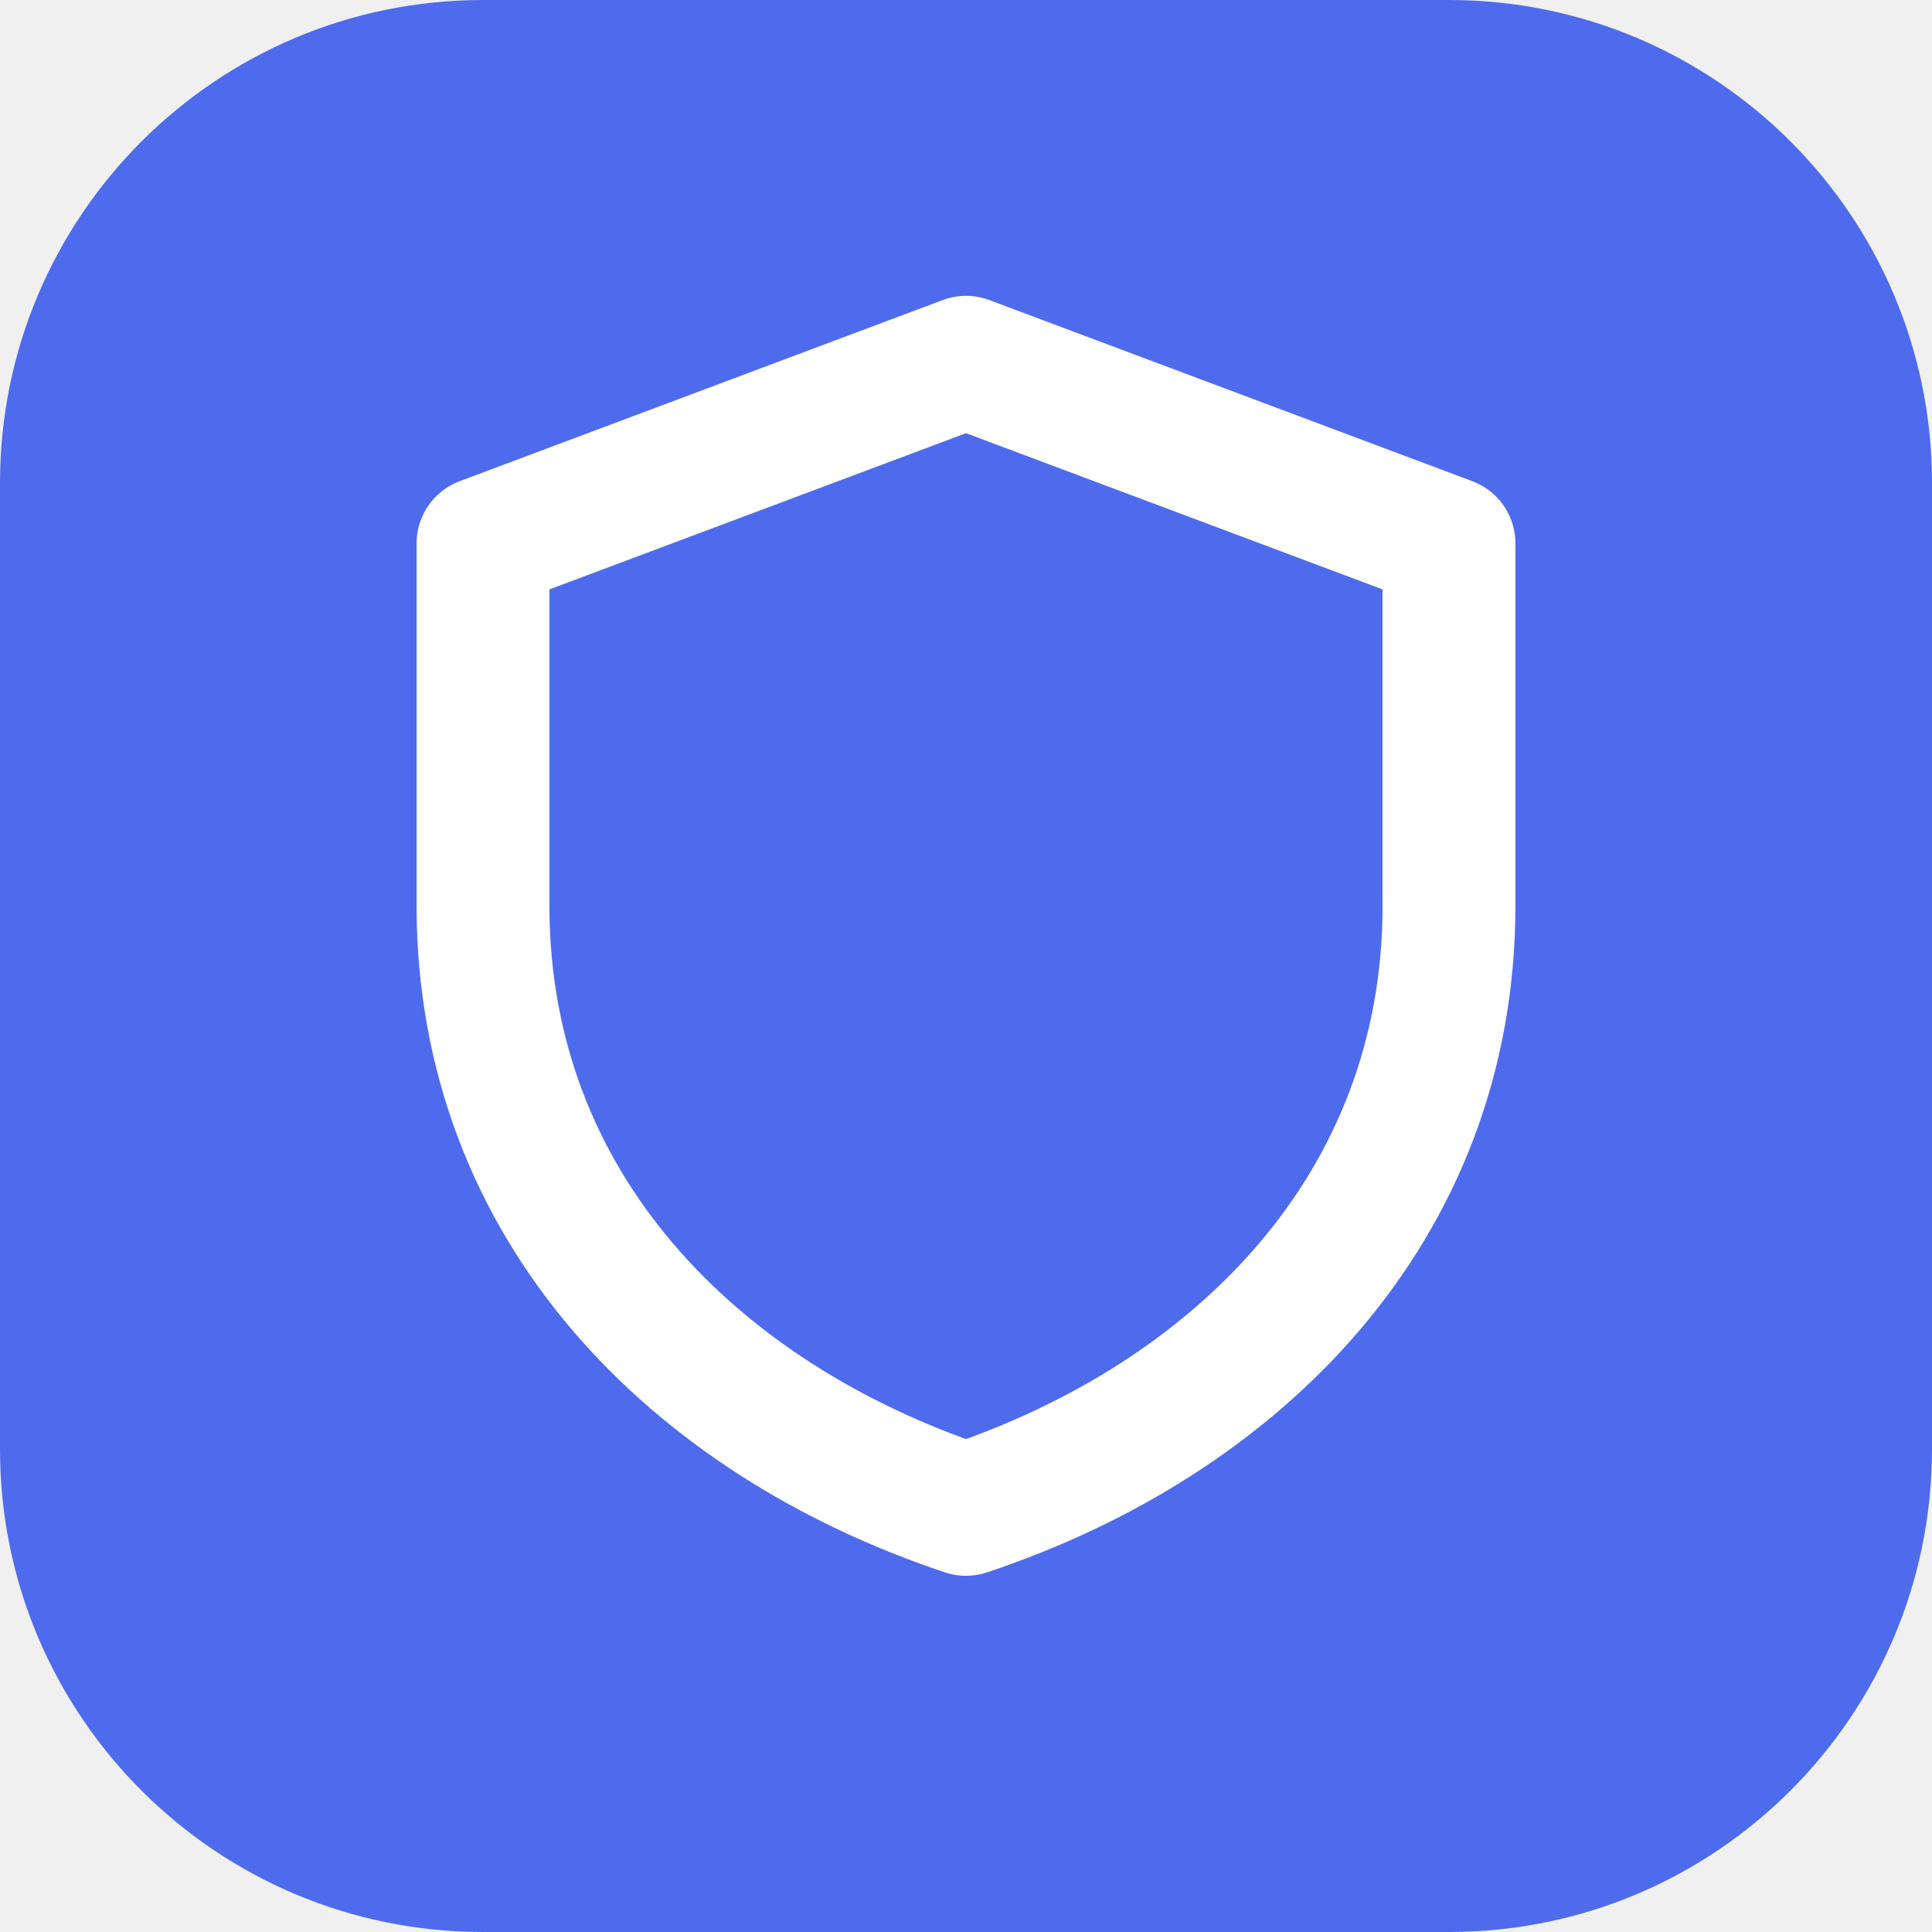
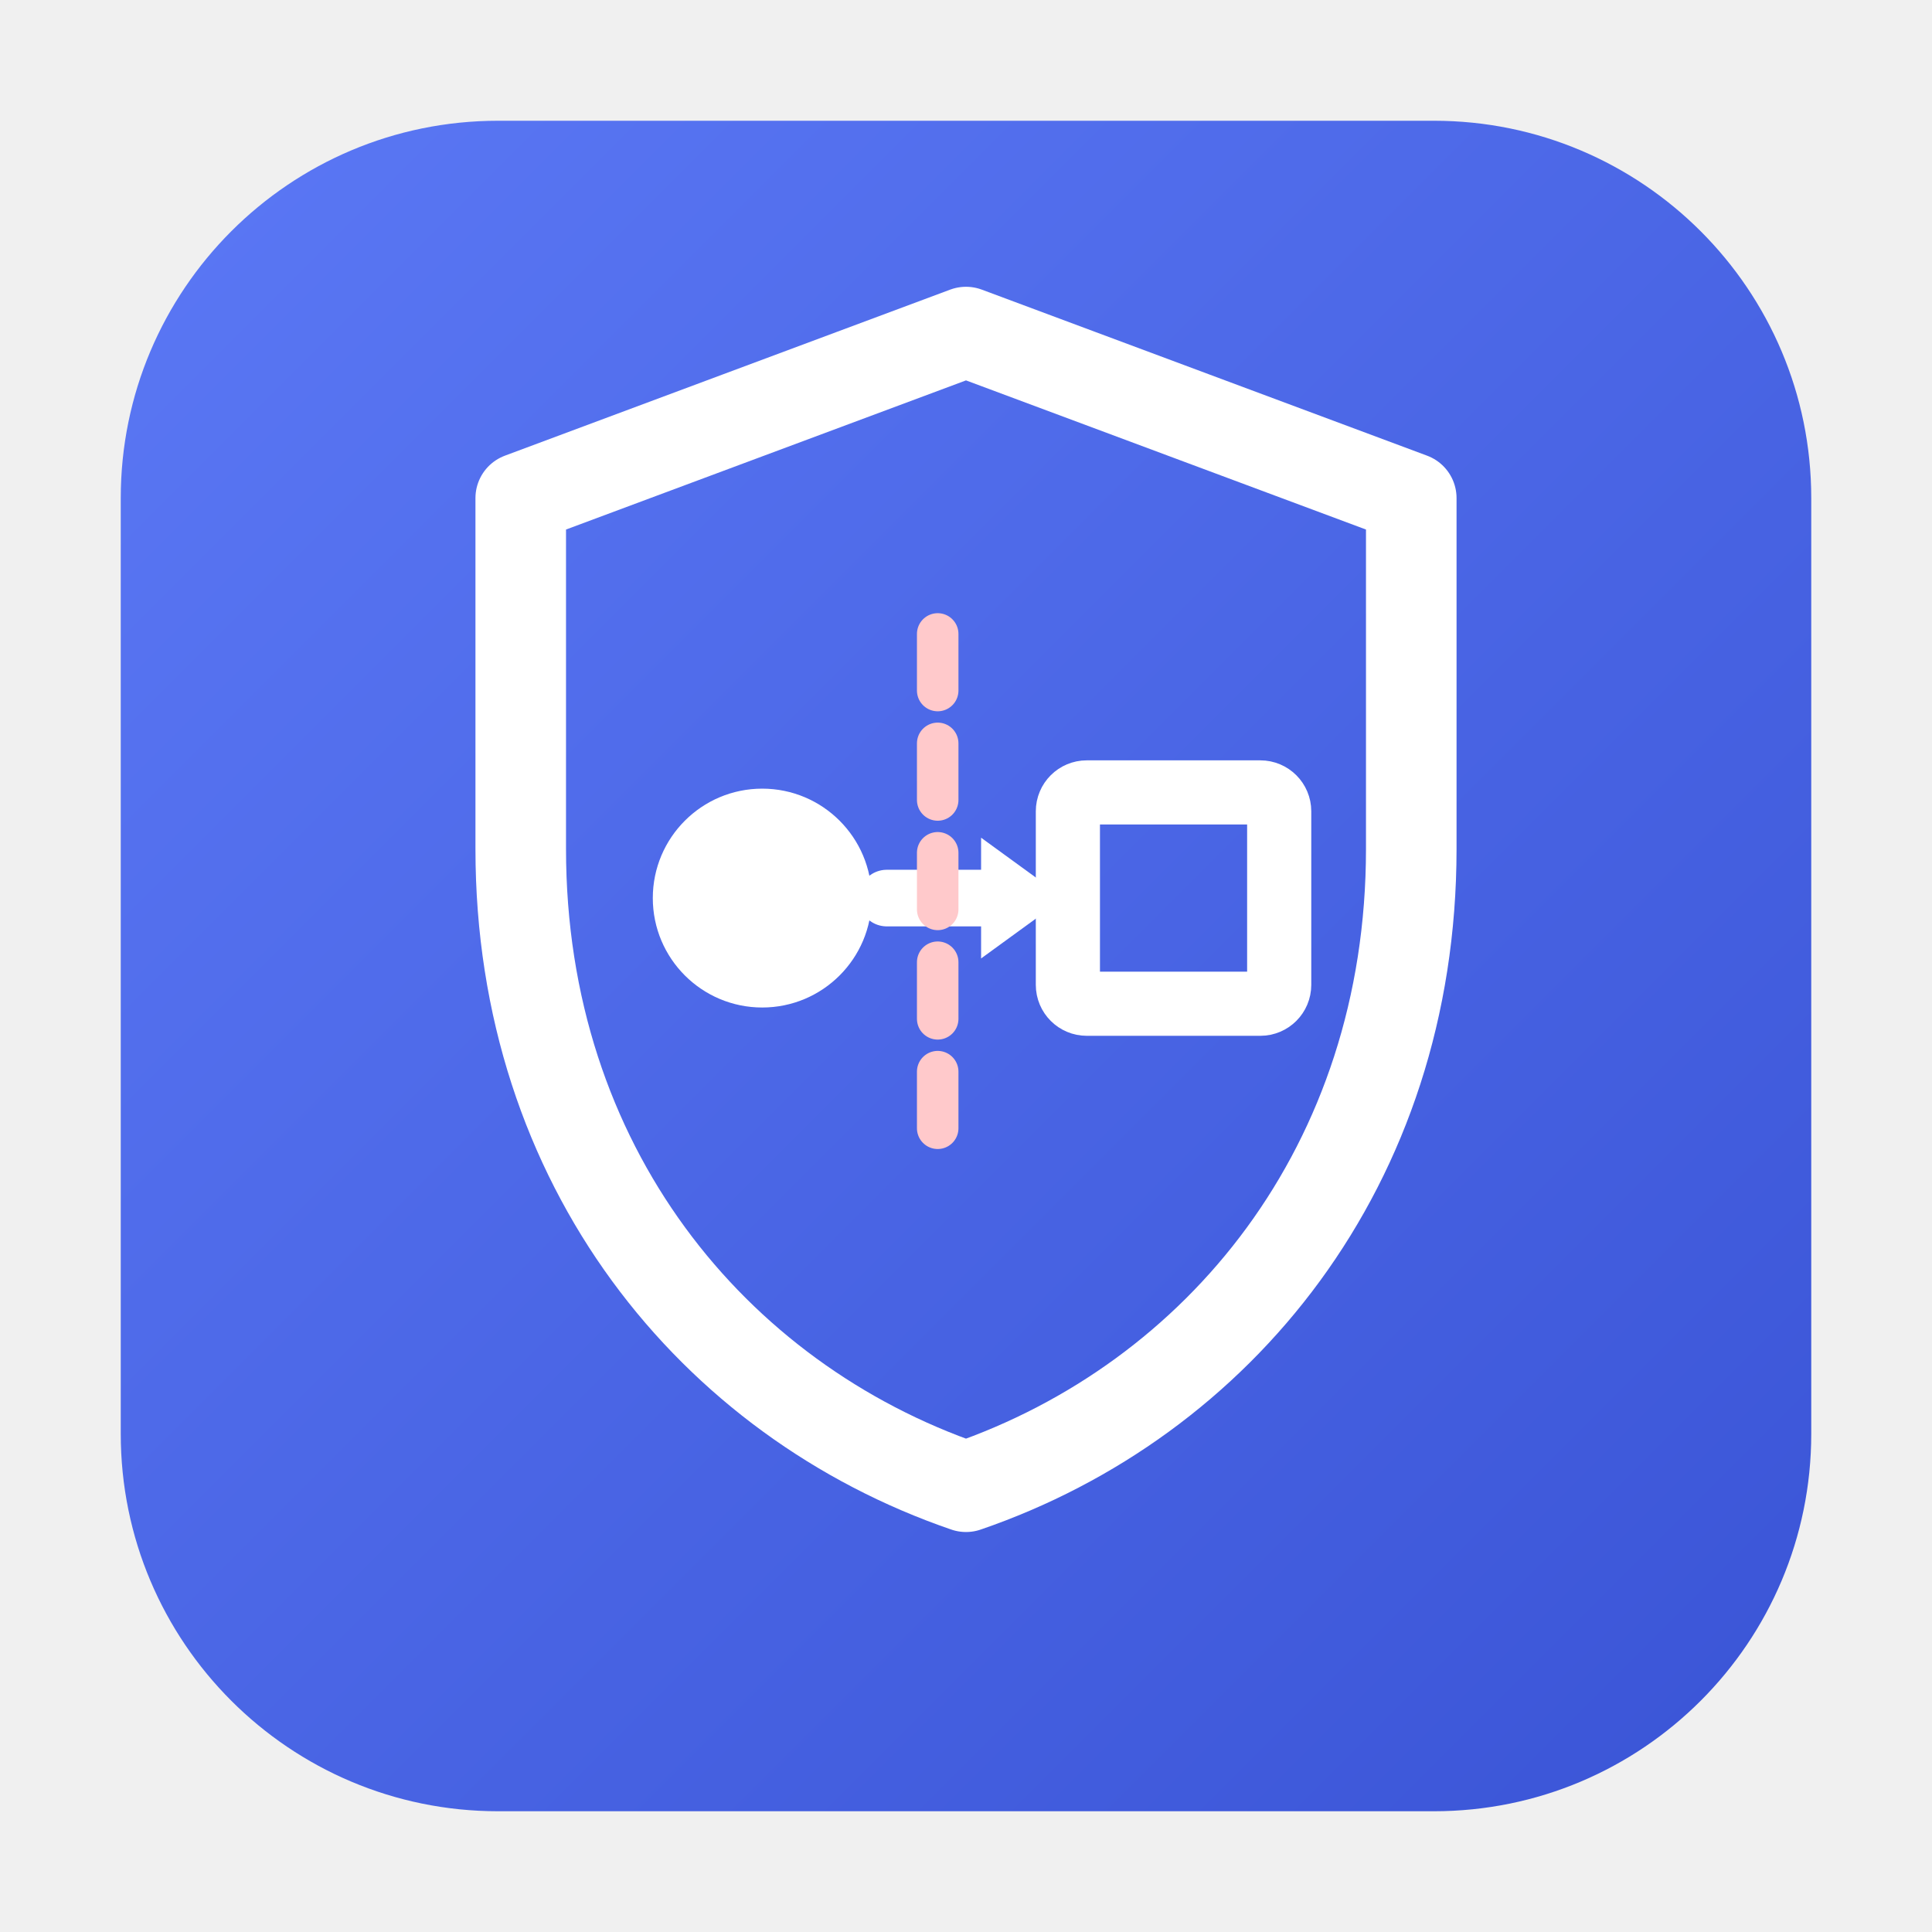
- <svg xmlns="http://www.w3.org/2000/svg" viewBox="0 0 32 32">
-   <rect width="32" height="32" rx="8" fill="#4f6bed" />
-   <path d="M16 6 8 9v6c0 5 3.5 8.5 8 10 4.5-1.5 8-5 8-10V9z" fill="none" stroke="#fff" stroke-width="2.2" stroke-linejoin="round" />
+ <svg xmlns="http://www.w3.org/2000/svg" viewBox="0 0 1024 1024">
+   <defs>
+     <linearGradient id="g" x1="0" y1="0" x2="1" y2="1">
+       <stop offset="0" stop-color="#5b78f5" />
+       <stop offset="1" stop-color="#3a54d6" />
+     </linearGradient>
+   </defs>
+   <rect x="64" y="64" width="896" height="896" rx="200" fill="url(#g)" />
+   <path d="M512 176 276 264v186c0 168 102 292 236 338 134-46 236-170 236-338V264z" fill="none" stroke="#fff" stroke-width="48" stroke-linejoin="round" />
+   <circle cx="404" cy="476" r="58" fill="#fff" />
+   <rect x="566" y="420" width="112" height="112" rx="10" fill="none" stroke="#fff" stroke-width="34" />
+   <path d="M470 476h58" stroke="#fff" stroke-width="30" stroke-linecap="round" />
+   <path d="M520 444l44 32-44 32z" fill="#fff" />
+   <path d="M497 336v280" stroke="#ffc9cb" stroke-width="22" stroke-linecap="round" stroke-dasharray="30 28" />
</svg>
